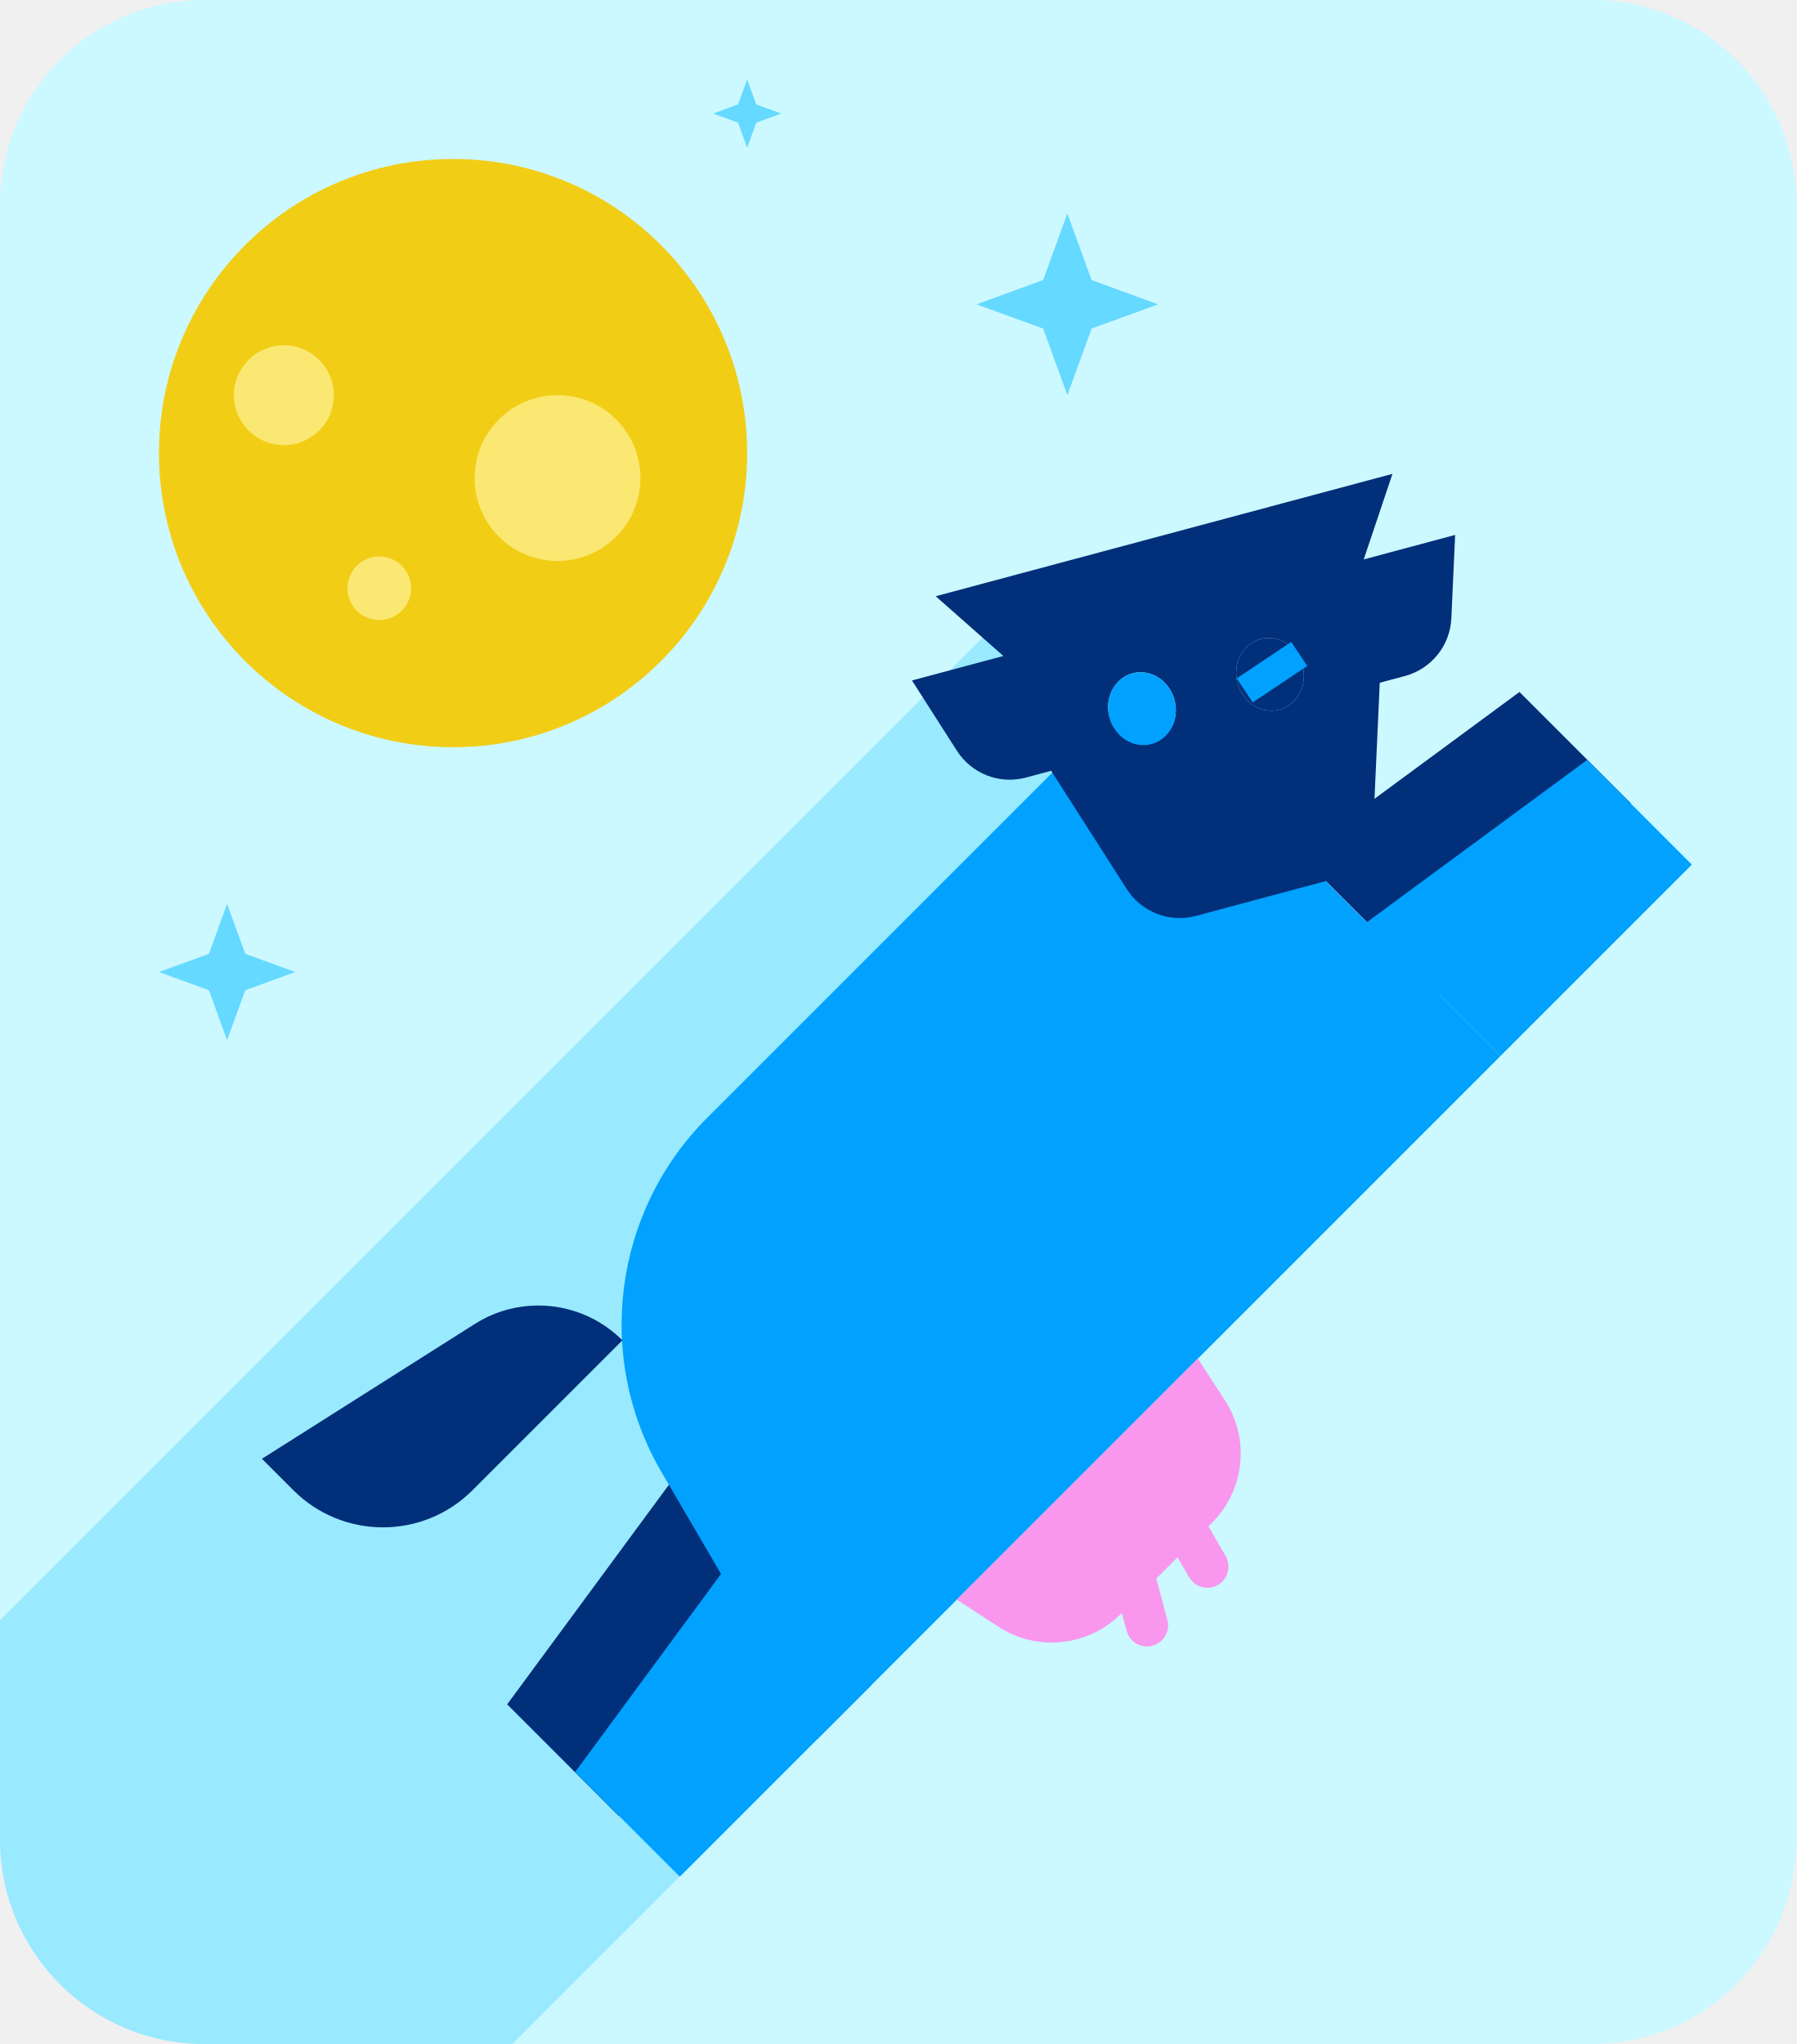
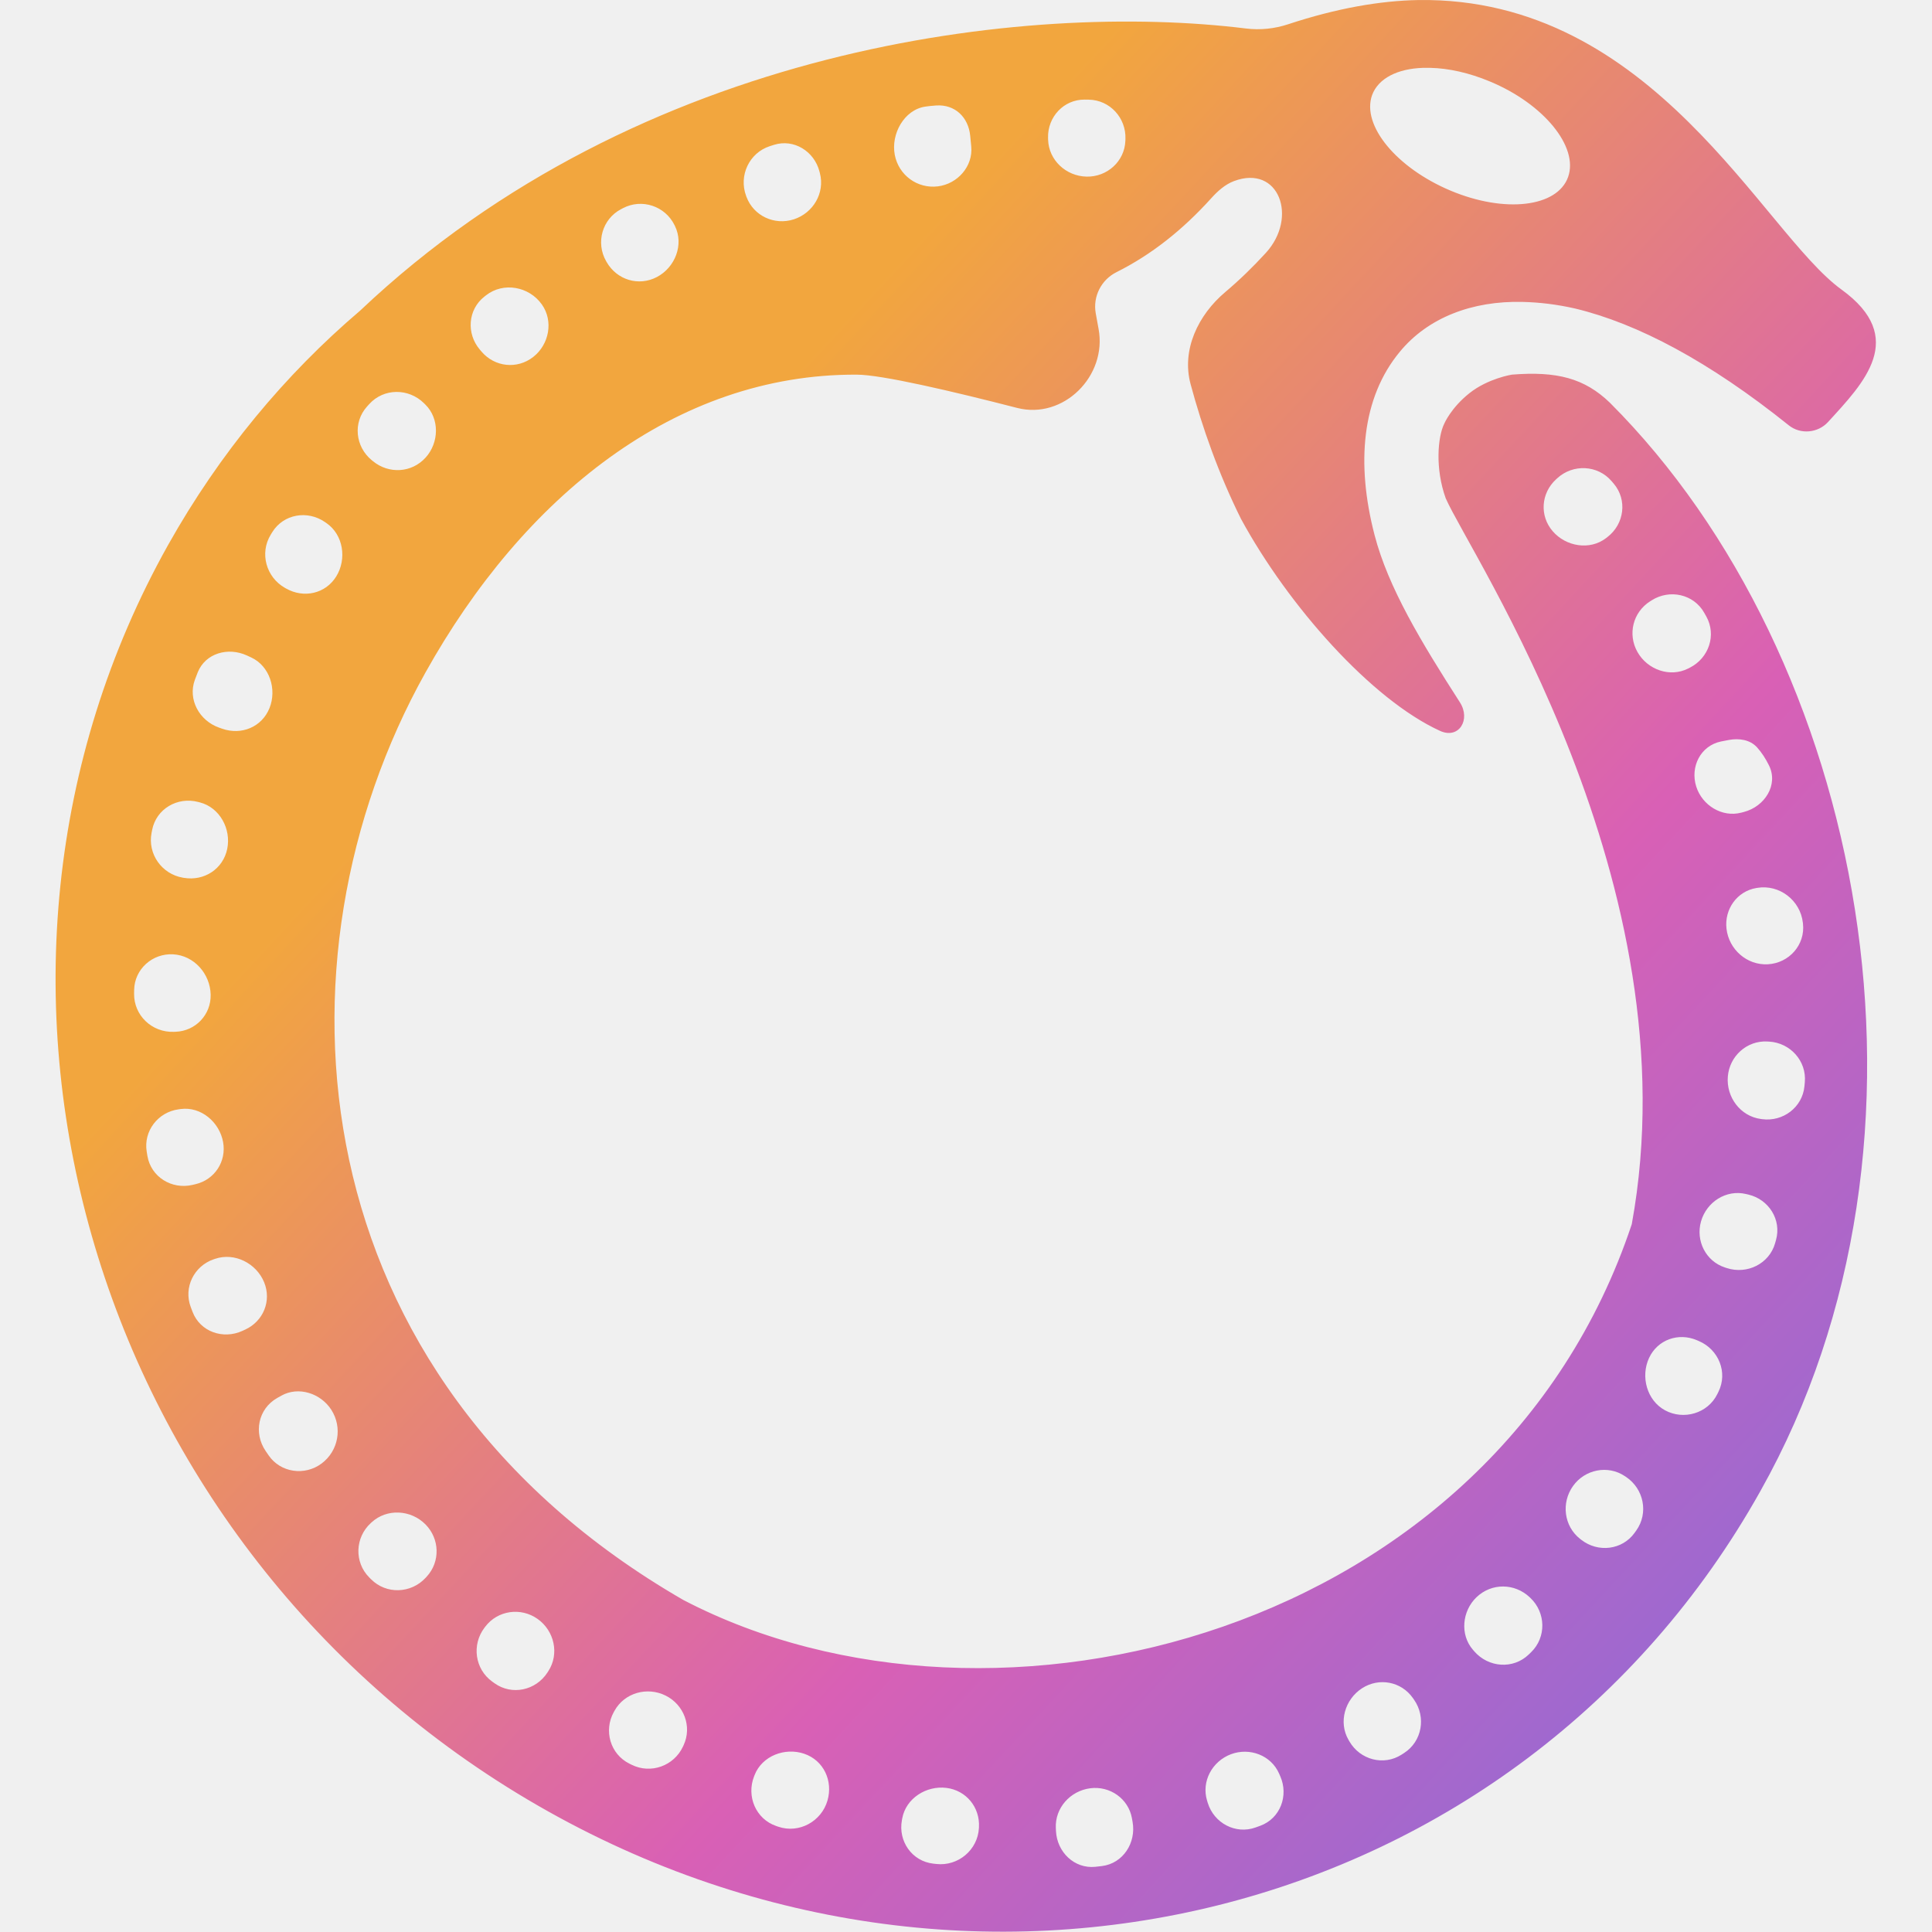
- <svg xmlns="http://www.w3.org/2000/svg" fill="none" viewBox="0 0 791 900">
-   <g clip-path="url(#a)">
-     <path fill="#CCF8FF" d="M0 90C0 40.294 40.294 0 90 0h611c49.706 0 90 40.294 90 90v720c0 49.706-40.294 90-90 90H90c-49.706 0-90-40.294-90-90V90Z" />
-     <path fill="#65D9FF" d="m-201.939 1327.53-206.06-206.06 862.45-862.452 206.061 206.06z" opacity=".5" />
-     <path fill="#012F7A" d="m572.024 376.184 97.053-71.492 49.071 49.071-84.273 84.272-61.851-61.851ZM294.819 653.388l-71.491 97.053 49.07 49.071 84.273-84.272-61.852-61.852Z" />
-     <path fill="#00A1FF" d="m601.824 406.097 97.053-71.492 46.097 46.098-84.273 84.272-58.877-58.878ZM324.735 683.186l-71.491 97.053 46.097 46.097 84.272-84.272-58.878-58.878Z" />
-     <path fill="#00A1FF" d="M359.942 765.733 291.303 648.22c-29.536-50.567-21.259-114.692 20.15-156.1l188.19-188.191 161.051 161.052-300.752 300.752Z" />
-     <path fill="#F996EE" d="m421.32 704.354 106.129-106.128 11.913 18.327c11.084 17.054 8.726 39.537-5.656 53.919l-40.139 40.14c-14.382 14.381-36.866 16.74-53.919 5.655l-18.328-11.913Z" />
-     <path fill="#F996EE" d="m513.866 677.609 16.098-9.294 9.693 16.789a9.294 9.294 0 1 1-16.097 9.294l-9.694-16.789Zm-22.815 21.72 17.954-4.811 5.018 18.726a9.293 9.293 0 0 1-6.572 11.382 9.292 9.292 0 0 1-11.382-6.571l-5.018-18.726Z" />
-     <path fill="#012F7A" d="m274.068 590.167-66.014 66.014c-21.777 21.777-57.084 21.777-78.861 0l-13.857-13.857 93.73-59.363c20.685-13.101 47.689-10.108 65.002 7.206Z" />
-     <path fill="#012F7A" fill-rule="evenodd" d="M526.571 403.287a27.597 27.597 0 0 1-30.393-11.791l-33.314-52.1-11.102 2.974a27.598 27.598 0 0 1-30.394-11.791l-19.795-30.958 40.246-10.784-29.8-26.305 201.133-53.893-12.655 37.68 40.247-10.784-1.665 36.708a27.598 27.598 0 0 1-20.425 25.409l-11.103 2.975-2.801 61.777a27.597 27.597 0 0 1-20.425 25.408l-57.754 15.475Zm-38.05-87.435c2.302 8.589 10.579 13.834 18.488 11.715 7.91-2.12 12.456-10.8 10.154-19.39-2.301-8.589-10.579-13.834-18.488-11.714-7.909 2.119-12.455 10.8-10.154 19.389Zm85.039-22.786c2.301 8.589-2.245 17.27-10.154 19.389-7.909 2.12-16.187-3.125-18.488-11.714-2.302-8.59 2.244-17.271 10.154-19.39 7.909-2.119 16.186 3.126 18.488 11.715Z" clip-rule="evenodd" />
-     <path fill="#012F7A" d="M573.56 293.066c2.301 8.589-2.245 17.27-10.154 19.389-7.909 2.119-16.187-3.126-18.488-11.715-2.302-8.589 2.244-17.27 10.154-19.389 7.909-2.119 16.186 3.125 18.488 11.715Z" />
-     <path fill="#00A1FF" d="M488.519 315.853c2.302 8.589 10.579 13.834 18.488 11.715 7.91-2.12 12.456-10.801 10.154-19.39-2.301-8.589-10.579-13.834-18.488-11.715-7.909 2.12-12.455 10.801-10.154 19.39Z" />
-     <path fill="#00A1FF" fill-rule="evenodd" d="m544.555 298.707 24.019-16.047 7.063 10.572-24.019 16.047-7.063-10.572Z" clip-rule="evenodd" />
-     <circle cx="199.5" cy="199.5" r="129.5" fill="#F2CD16" />
-     <circle cx="125" cy="174" r="22" fill="#FBE872" />
-     <circle cx="167" cy="259" r="14" fill="#FBE872" />
-     <circle cx="245.5" cy="210.5" r="36.5" fill="#FBE872" />
-     <path fill="#65D9FF" d="m510 134-29.333 10.667L470 174l-10.667-29.333L430 134l29.333-10.667L470 94l10.667 29.333L510 134ZM130 428l-22 8-8 22-8-22-22-8 22-8 8-22 8 22 22 8ZM344 50l-11 4-4 11-4-11-11-4 11-4 4-11 4 11 11 4Z" />
+ <svg xmlns="http://www.w3.org/2000/svg" viewBox="0 0 730 730" width="256" height="256" fill="none">
+   <defs>
+     <linearGradient id="greg-sunset" x1="0%" y1="0%" x2="100%" y2="100%">
+       <stop offset="0%" stop-color="#F2A63E" />
+       <stop offset="30%" stop-color="#F2A63E" />
+       <stop offset="65%" stop-color="#D960B5" />
+       <stop offset="100%" stop-color="#7A6EE0" />
+     </linearGradient>
+   </defs>
+   <g transform="translate(21.0,0)">
+     <path d="M514.935 0.013C500.381 0.288 484.137 3.096 465.674 9.181C460.548 10.87 455.118 11.427 449.762 10.765C367.206 0.559 221.045 16.996 115.092 117.357C86.701 141.529 62.014 171.216 42.607 205.747C-48.758 368.716 11.529 581.06 178.373 679.966C344.935 778.716 552.904 726.372 644.154 563.404C719.31 429.81 683.219 248.06 587.279 152.154C577.719 142.935 567.283 140.184 550.219 141.56C550.219 141.56 541.219 142.993 534.219 148.56C527.219 154.126 524.719 160.06 524.719 160.06C522.219 165.06 521.219 177.06 525.248 188.247C534.5 209.56 619.058 333.935 595.56 462.561C543.902 617.466 354.721 665.811 237.219 604.561C90.938 520.186 79.25 362.466 139.719 254.185C176.75 187.779 234.125 141.247 302.719 141.56C312.095 141.56 339.114 147.895 363.297 154.126C380.822 158.641 397.406 142.067 394.092 124.275C393.725 122.308 393.368 120.332 393.015 118.345C391.893 112.006 395.115 105.704 400.873 102.826C414.083 96.221 425.902 86.835 436.672 74.896C439.085 72.222 441.881 69.691 445.252 68.425C462.249 62.044 469.552 82.135 457.309 95.539C452.45 100.858 447.333 105.822 441.94 110.376C431.692 119.028 425.373 132.199 428.861 145.149C433.272 161.529 439.453 179.051 447.904 196.06C465.87 229.081 497.236 264.355 523.137 276.17C530.226 279.404 534.829 271.922 530.617 265.367C516.018 242.648 503.519 221.967 498.373 202.154C491.342 175.122 493.529 150.279 507.904 132.935C518.529 120.013 535.248 113.607 554.31 114.076C560.717 114.232 567.279 115.013 574.154 116.576C597.844 122.276 624.833 136.591 654.877 160.697C659.302 164.248 665.881 163.646 669.713 159.461C683.227 144.701 699.959 127.616 674.779 109.388C645 87.83 603.842 -1.237 514.935 0.013ZM519.467 25.638C526.342 25.794 534.154 27.513 541.967 30.794C562.279 39.232 575.56 55.482 571.498 66.888C567.435 78.294 547.592 80.638 527.123 72.044C506.654 63.45 493.373 47.357 497.435 35.95C499.779 29.544 507.123 25.951 516.654 25.638H519.467ZM390.401 37.659C398.367 37.789 404.539 44.553 404.241 52.514L404.214 53.221C403.924 60.976 397.307 66.909 389.549 66.736C381.787 66.562 375.232 60.5 375.024 52.739L375.006 52.078C374.793 44.172 380.969 37.543 388.877 37.637C389.385 37.643 389.893 37.65 390.401 37.659ZM332.719 39.857C339.808 39.377 344.908 44.258 345.592 51.331L345.98 55.342C346.703 62.812 340.854 69.469 333.409 70.412C325.647 71.396 318.547 66.19 317.084 58.504C315.585 50.621 320.615 41.529 328.543 40.294C329.658 40.121 331.009 39.972 332.719 39.857ZM271.413 54.737C278.953 52.349 286.655 57.145 288.633 64.803L288.805 65.469C290.729 72.919 286.254 80.505 278.934 82.876C271.635 85.241 263.726 81.577 261.054 74.384L260.911 73.997C258.069 66.347 262.089 57.761 269.85 55.238C270.374 55.068 270.895 54.901 271.413 54.737ZM214.39 78.652C221.533 74.911 230.344 77.847 233.881 85.094L234.044 85.428C237.461 92.428 234.097 101.054 227.2 104.676C220.319 108.29 212.098 105.776 208.228 99.035L208.035 98.699C204.018 91.702 206.537 82.771 213.682 79.023C213.918 78.899 214.154 78.775 214.39 78.652ZM183.753 115.058C188.179 121.323 186.514 130.155 180.472 134.881C174.418 139.615 165.929 138.702 160.945 132.853L160.312 132.11C155.145 126.046 155.763 116.982 162.031 112.065C162.235 111.905 162.438 111.746 162.641 111.588C169.232 106.44 178.928 108.227 183.753 115.058ZM118.536 152.664C124.017 146.632 133.37 146.611 139.176 152.331L139.712 152.858C145.141 158.206 144.935 167.253 139.816 172.899C134.564 178.693 125.942 179.2 119.897 174.239L119.447 173.87C113.23 168.768 112.284 159.595 117.668 153.623C117.958 153.301 118.247 152.982 118.536 152.664ZM567.378 180.722C573.342 175.233 582.671 175.652 587.943 181.809C588.207 182.117 588.469 182.425 588.731 182.732C593.95 188.863 592.753 197.997 586.374 202.91L585.836 203.325C579.729 208.029 570.691 206.545 565.667 200.699C560.636 194.845 561.263 186.35 566.943 181.123L567.378 180.722ZM81.867 201.09C86.097 194.225 95.152 192.677 101.786 197.261L102.347 197.648C108.726 202.056 110.119 211.202 106.048 217.801C102.006 224.353 93.802 226.164 87.103 222.371L86.667 222.124C79.549 218.094 77.025 209.002 81.293 202.025C81.484 201.712 81.675 201.4 81.867 201.09ZM603.08 226.829C609.9 222.512 618.954 224.496 622.929 231.521C623.196 231.993 623.461 232.465 623.724 232.936C627.636 239.946 624.673 248.648 617.509 252.272L616.864 252.599C609.999 256.073 601.52 253.075 597.725 246.382C593.917 239.666 595.992 231.315 602.516 227.186L603.08 226.829ZM53.711 254.039C56.633 246.794 65.175 244.403 72.275 247.662L73.881 248.4C80.866 251.607 83.696 260.437 80.825 267.567C77.942 274.724 70.204 277.898 62.926 275.334L61.781 274.931C54.311 272.299 49.908 264.322 52.622 256.881C52.97 255.927 53.332 254.979 53.711 254.039ZM632.268 279.587C636.107 278.883 640.25 279.477 642.874 282.367C644.66 284.334 646.153 286.67 647.417 289.225C651.033 296.534 645.816 304.738 637.926 306.798L636.917 307.061C629.699 308.946 622.182 304.333 619.924 297.222C617.54 289.712 621.57 281.751 629.288 280.164C630.255 279.966 631.24 279.776 632.268 279.587ZM36.488 313.571C38.052 305.622 46.02 300.976 53.861 303.014L54.568 303.198C62.014 305.133 66.403 313.188 64.862 320.725C63.305 328.34 56.155 332.985 48.491 331.695L48.104 331.63C40.119 330.286 34.725 322.649 36.267 314.7C36.341 314.323 36.414 313.946 36.488 313.571ZM642.928 335.484C651.34 334.069 659.249 340.177 660.208 348.653C660.221 348.768 660.234 348.883 660.247 348.998C661.151 356.997 654.998 363.918 646.959 364.35C639.075 364.774 632.24 358.742 631.348 350.896C630.515 343.561 635.31 336.769 642.589 335.541C642.702 335.522 642.815 335.503 642.928 335.484ZM29.687 374.054C29.816 366.206 36.56 360.16 44.398 360.585C52.304 361.015 58.42 367.916 58.6 375.831C58.772 383.374 52.922 389.565 45.383 389.848L44.688 389.874C36.457 390.182 29.555 383.689 29.666 375.453C29.672 374.986 29.68 374.519 29.687 374.054ZM631.856 406.763C632.497 399.04 639.035 393.115 646.773 393.529L647.378 393.561C655.434 393.992 661.666 400.879 660.946 408.914C660.901 409.413 660.855 409.911 660.808 410.408C660.058 418.373 652.715 423.94 644.786 422.868L644.322 422.806C636.582 421.76 631.209 414.546 631.856 406.763ZM63.297 431.526C64.623 438.833 60.126 445.726 52.899 447.434L51.752 447.705C43.907 449.56 36.035 444.713 34.699 436.764C34.608 436.222 34.519 435.68 34.431 435.138C33.17 427.384 38.688 420.207 46.473 419.157L47.272 419.049C54.904 418.018 61.922 423.949 63.297 431.526ZM621.728 461.495C623.829 454.137 631.241 449.388 638.688 451.147L639.628 451.369C647.342 453.192 652.193 460.873 650.063 468.509C649.946 468.926 649.829 469.343 649.711 469.76C647.507 477.53 639.109 481.64 631.433 479.125C631.196 479.047 630.959 478.97 630.723 478.892C623.512 476.536 619.646 468.789 621.728 461.495ZM60.288 475.638C67.647 473.133 75.886 477.336 78.817 484.535C81.661 491.517 78.515 499.217 71.667 502.37L70.61 502.857C63.31 506.218 54.649 503.209 51.769 495.706C51.527 495.076 51.288 494.444 51.052 493.811C48.303 486.449 52.312 478.351 59.752 475.821C59.931 475.76 60.109 475.699 60.288 475.638ZM602.106 513.068C605.312 506.208 613.14 503.415 620.11 506.373L620.875 506.698C628.394 509.889 631.932 518.563 628.311 525.884C628.156 526.197 628.002 526.508 627.847 526.819C624.254 534.033 615.196 536.716 608.113 532.872C601.267 529.157 598.809 520.126 602.106 513.068ZM85.319 527.338C91.797 523.715 100.171 526.438 104.184 532.682C108.486 539.378 106.893 548.212 100.519 552.977C94.157 557.734 85.019 556.471 80.517 549.927C80.129 549.362 79.744 548.8 79.363 548.24C74.729 541.43 76.542 532.327 83.7 528.251C84.238 527.945 84.778 527.64 85.319 527.338ZM573.352 561.495C577.843 555.193 586.53 553.448 592.957 557.76L593.409 558.063C600.118 562.565 601.955 571.691 597.272 578.276C597.061 578.572 596.851 578.866 596.641 579.16C591.965 585.689 582.798 586.753 576.473 581.805L576.055 581.477C569.919 576.678 568.831 567.839 573.352 561.495ZM119.429 575.19C125.208 569.91 134.219 570.415 139.741 575.964C145.155 581.404 145.431 590.113 140.213 595.742L139.799 596.189C134.274 602.149 124.952 602.477 119.211 596.725C118.976 596.489 118.741 596.253 118.507 596.018C112.793 590.273 113.132 580.944 119.114 575.478L119.429 575.19ZM536.918 603.479C542.607 598.059 551.316 598.139 557.017 603.545L557.262 603.779C563.111 609.326 563.319 618.632 557.545 624.256C557.244 624.55 556.943 624.842 556.643 625.132C550.756 630.825 541.386 630.118 536.028 623.925L535.533 623.353C530.576 617.624 531.434 608.704 536.918 603.479ZM162.357 614.632C167.054 608.44 175.8 607.221 182.14 611.716C188.466 616.203 190.412 624.932 186.187 631.436L185.828 631.988C181.44 638.743 172.422 640.704 165.871 636.018C165.57 635.803 165.269 635.587 164.969 635.37C158.428 630.663 157.178 621.462 162.047 615.041L162.357 614.632ZM493.642 637.907C500.059 633.749 508.477 635.343 512.859 641.609L513.287 642.221C517.912 648.834 516.327 657.965 509.555 662.354C509.236 662.56 508.918 662.766 508.6 662.97C501.834 667.326 492.912 664.95 488.873 657.99L488.529 657.397C484.656 650.721 487.164 642.104 493.642 637.907ZM211.198 646.397C214.969 639.6 223.555 637.214 230.515 640.676C237.434 644.118 240.562 652.398 237.305 659.406L237.064 659.924C233.66 667.25 224.901 670.405 217.667 666.809C217.376 666.665 217.084 666.52 216.793 666.375C209.6 662.785 207.021 653.923 210.922 646.894L211.198 646.397ZM444.133 662.821C451.186 660.188 459.27 663.23 462.294 670.125L462.752 671.17C465.964 678.493 462.744 687.065 455.243 689.837C454.637 690.061 454.029 690.282 453.421 690.501C445.881 693.218 437.703 688.873 435.349 681.212L435.099 680.4C432.864 673.127 437.005 665.482 444.133 662.821ZM264.14 670.648C266.975 663.459 275.575 660.154 282.888 662.656C290.213 665.162 293.815 672.882 291.666 680.32C289.375 688.251 280.904 692.886 273.091 690.223C272.821 690.131 272.552 690.039 272.283 689.946C264.584 687.305 260.955 678.731 263.94 671.158C264.007 670.988 264.074 670.818 264.14 670.648ZM319.919 687.022C321.309 679.498 328.986 674.617 336.58 675.55C344.065 676.47 349.301 682.859 348.898 690.39L348.881 690.72C348.438 698.991 341.032 705.214 332.799 704.299C332.405 704.256 332.012 704.212 331.619 704.167C323.588 703.263 318.314 695.705 319.783 687.759L319.919 687.022ZM390.931 675.691C398.365 674.717 405.367 679.608 406.691 686.988L406.936 688.356C408.358 696.283 403.37 704.076 395.379 705.078C394.55 705.182 393.718 705.278 392.883 705.365C384.963 706.189 378.383 699.809 377.998 691.856L377.944 690.74C377.576 683.143 383.389 676.678 390.931 675.691Z" fill="url(#greg-sunset)" />
  </g>
-   <defs>
-     <clipPath id="a">
-       <path fill="#fff" d="M0 90C0 40.294 40.294 0 90 0h611c49.706 0 90 40.294 90 90v720c0 49.706-40.294 90-90 90H90c-49.706 0-90-40.294-90-90V90Z" />
-     </clipPath>
-   </defs>
</svg>
